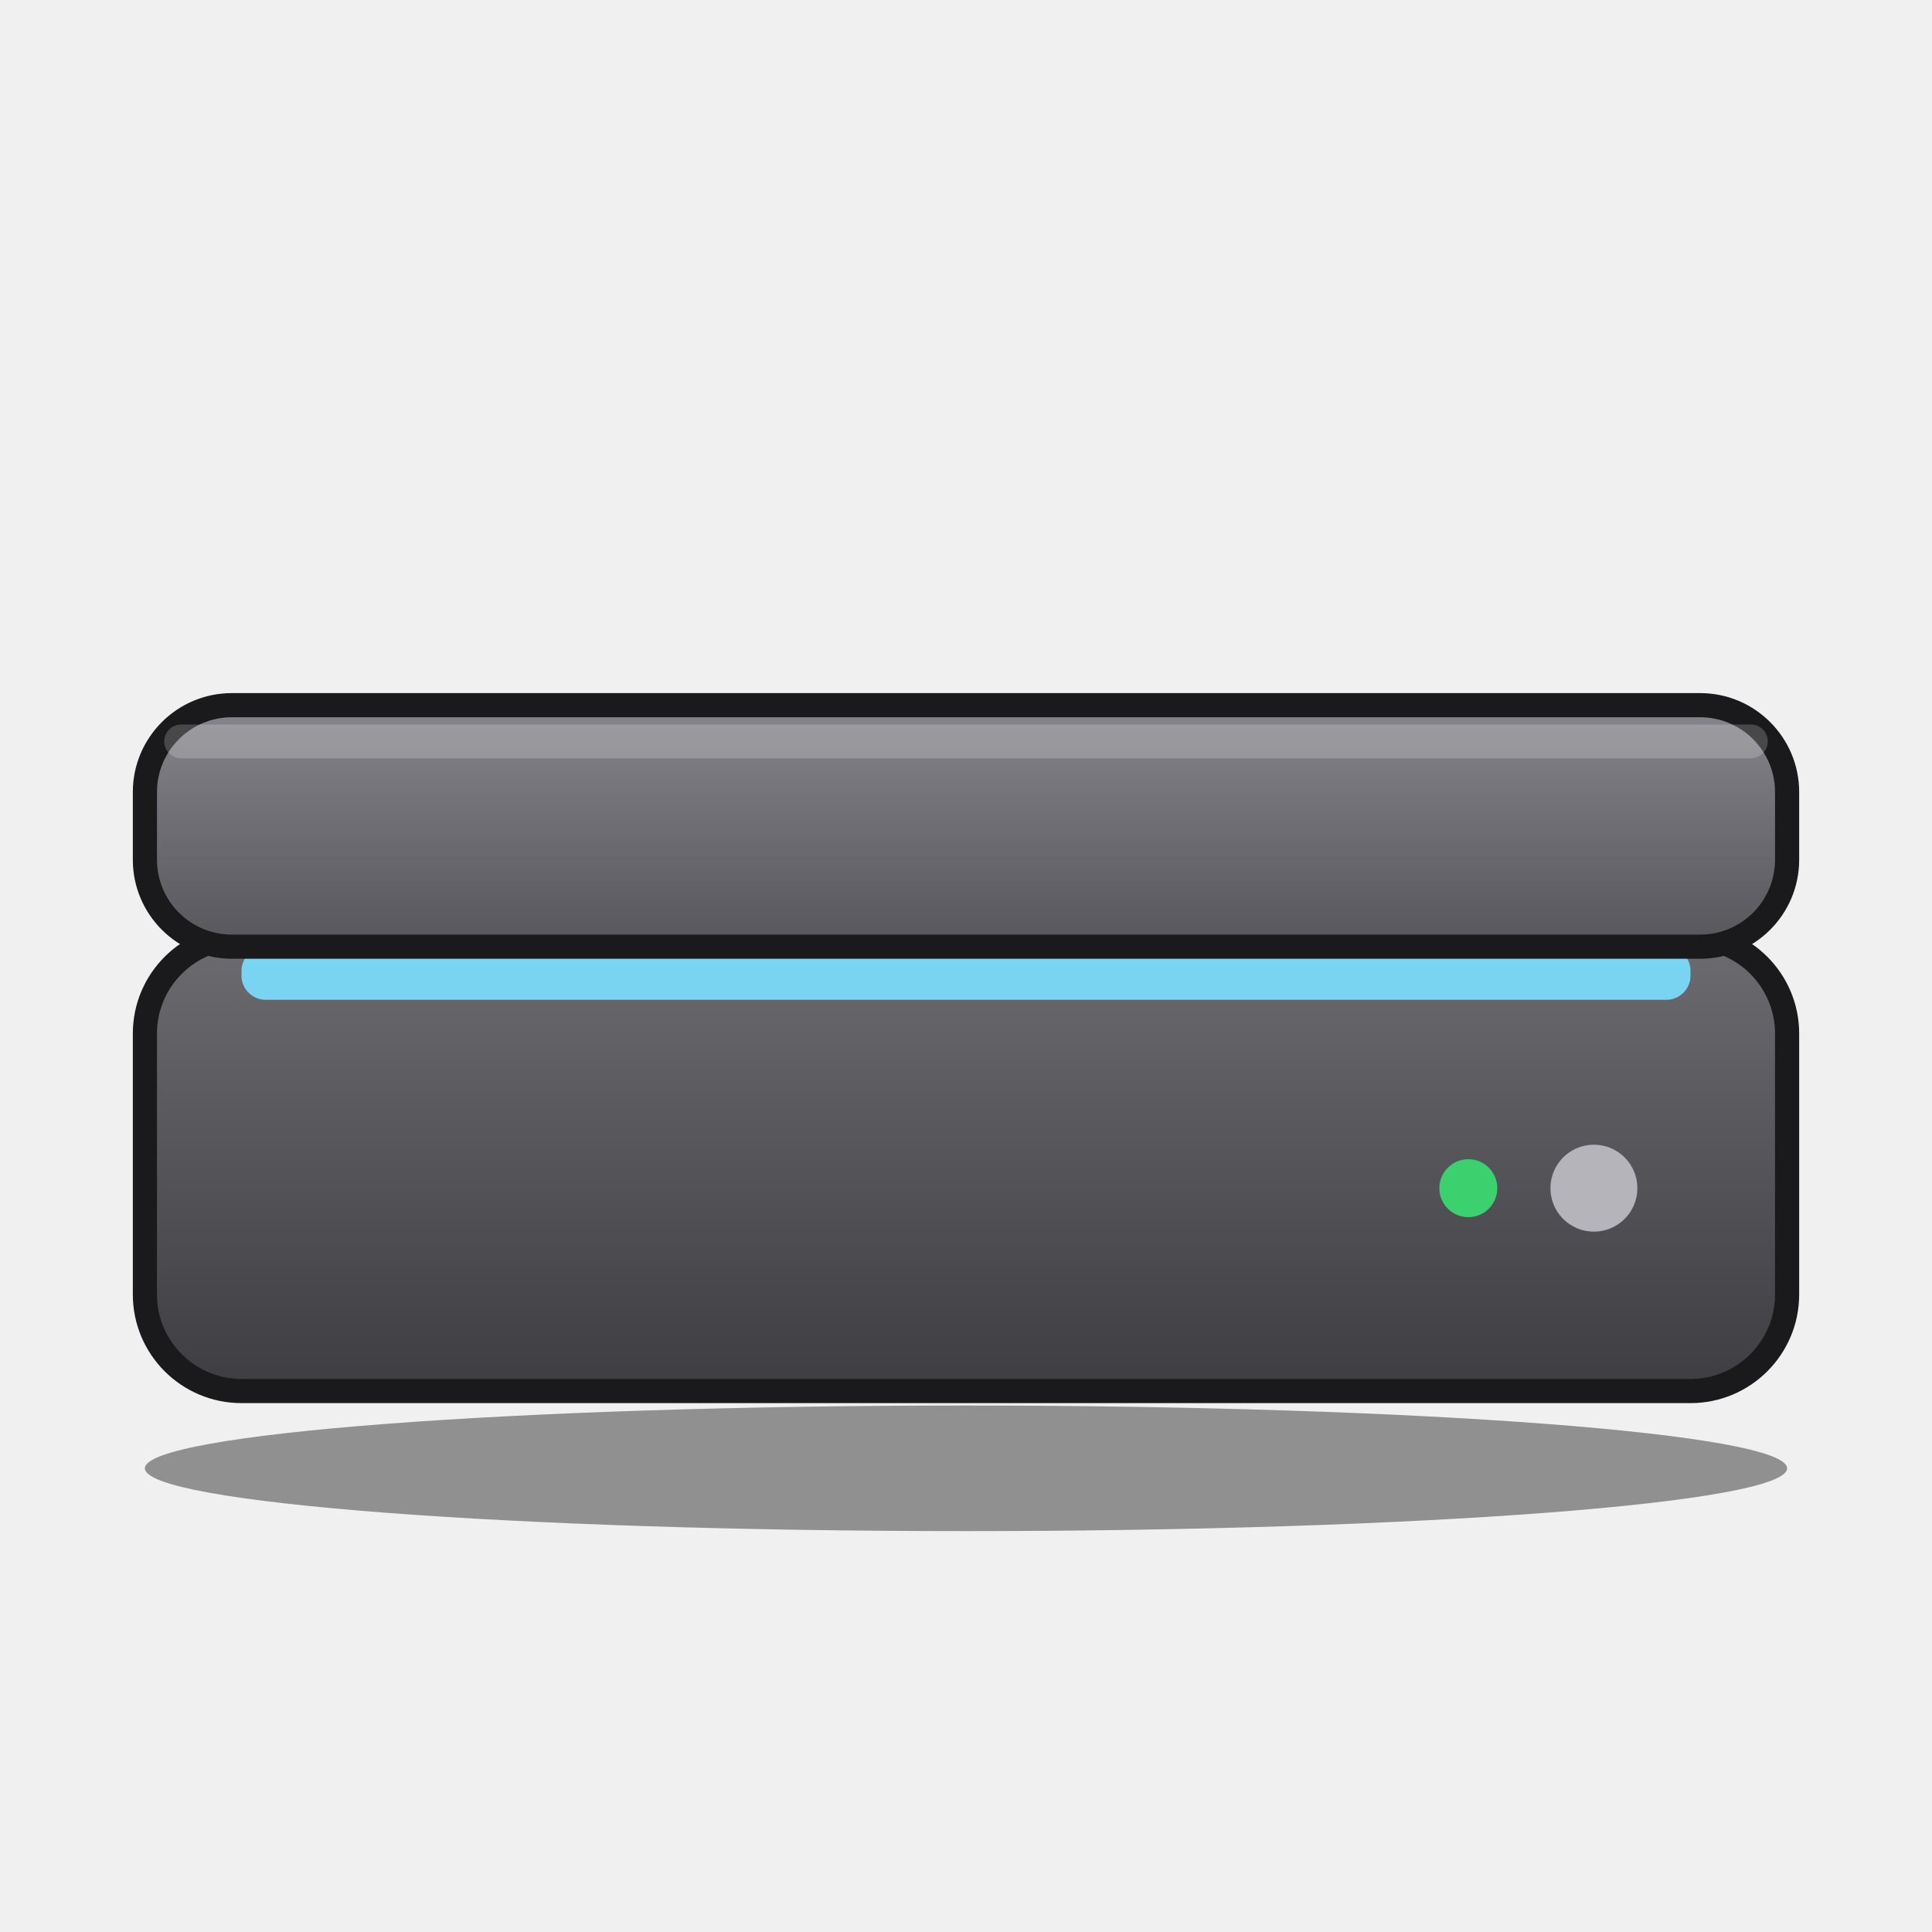
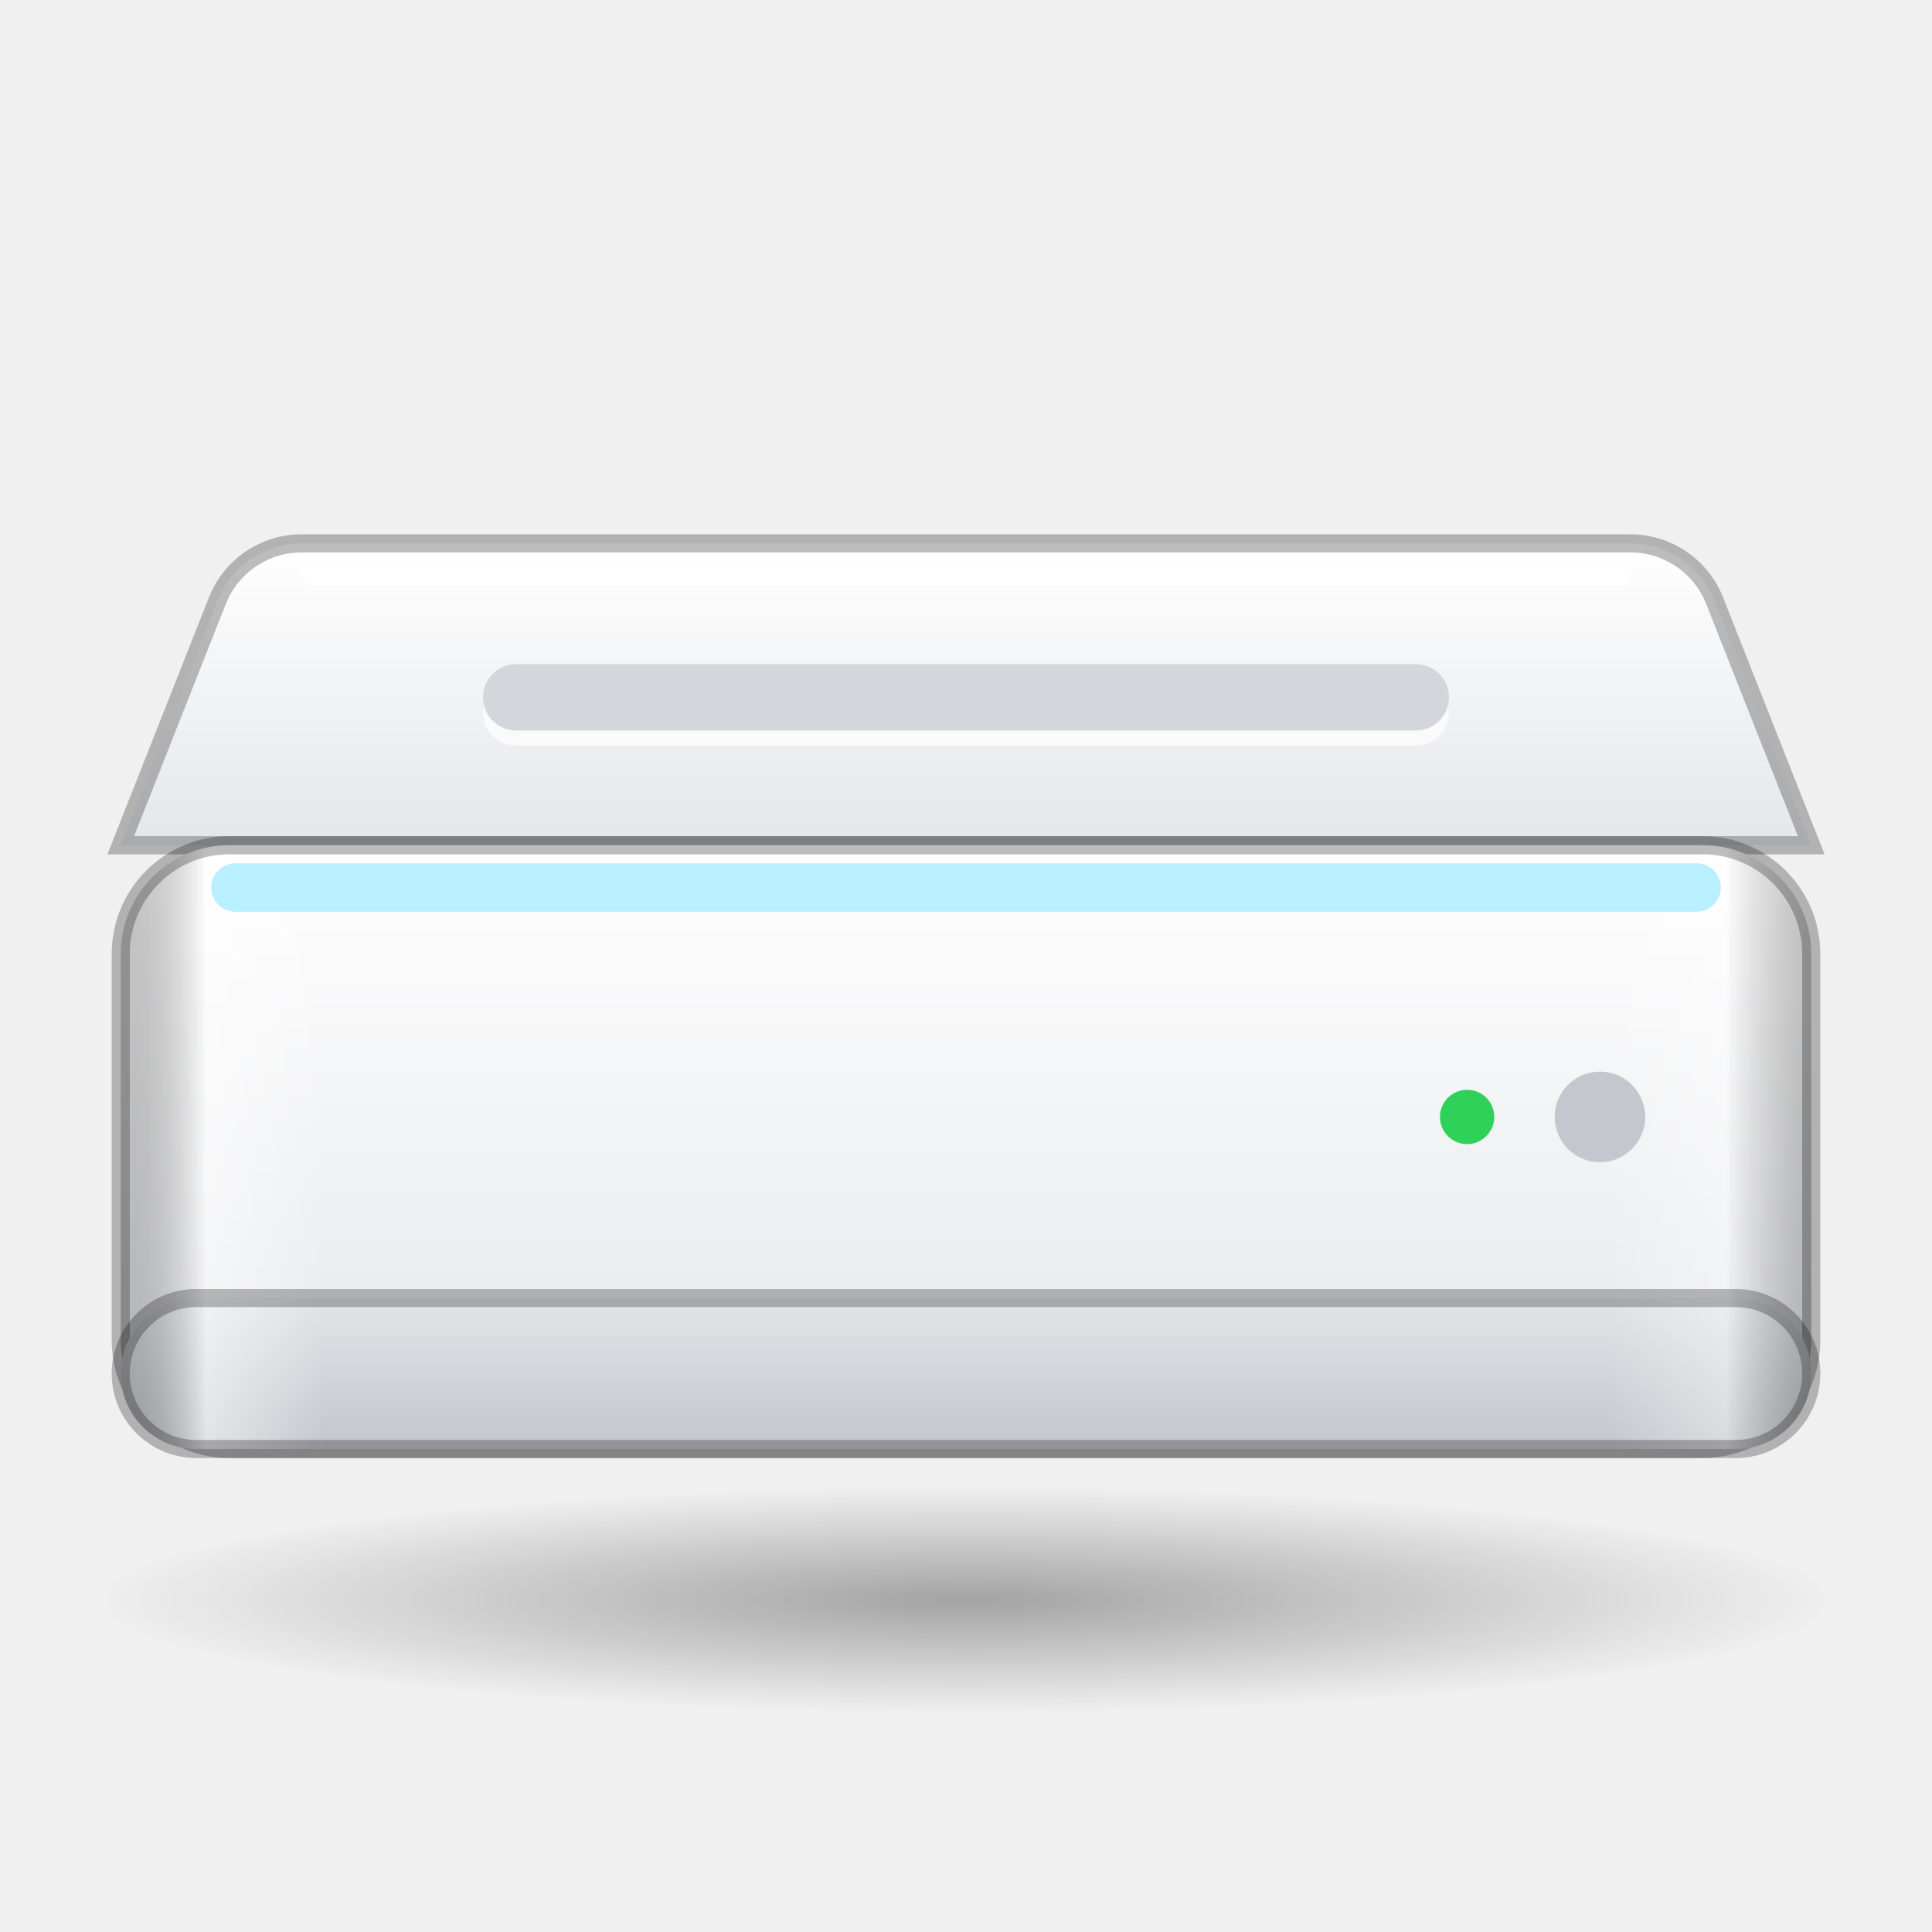
- <svg xmlns="http://www.w3.org/2000/svg" width="128" height="128" viewBox="0 0 40 40">
-   <svg y="4" width="40" height="32" viewBox="0 0 40 32">
-     <defs>
-       <linearGradient id="body" x1="0" y1="0" x2="0" y2="1">
-         <stop offset="0" stop-color="#6b6b70" />
-         <stop offset="1" stop-color="#3e3e42" />
-       </linearGradient>
-       <linearGradient id="lid" x1="0" y1="0" x2="0" y2="1">
-         <stop offset="0" stop-color="#85858b" />
-         <stop offset="1" stop-color="#56565b" />
-       </linearGradient>
-     </defs>
-     <ellipse cx="20" cy="26.4" rx="17" ry="1.3" fill="#000000" fill-opacity="0.4" />
-     <rect x="3" y="15.4" width="34" height="9.4" rx="2" fill="url(#body)" stroke="#1a1a1c" stroke-width="0.5" />
-     <rect x="5" y="15.6" width="30" height="1.1" rx="0.5" fill="#7ae0ff" fill-opacity="0.9" />
-     <rect x="3" y="10.6" width="34" height="5" rx="1.8" fill="url(#lid)" stroke="#1a1a1c" stroke-width="0.5" />
-     <rect x="3.4" y="11" width="33.2" height="0.7" rx="0.35" fill="#ffffff" fill-opacity="0.2" />
-     <circle cx="33" cy="20.6" r="0.9" fill="#b4b4ba" />
-     <circle cx="30.4" cy="20.6" r="0.6" fill="#3bd16f" />
-   </svg>
+ <svg xmlns="http://www.w3.org/2000/svg" width="128" height="128" viewBox="0 0 64 64">
+   <defs>
+     <linearGradient id="alu" x1="0" y1="0" x2="0" y2="1">
+       <stop offset="0" stop-color="#f2f3f5" />
+       <stop offset=".55" stop-color="#d3d5d9" />
+       <stop offset="1" stop-color="#b3b5ba" />
+     </linearGradient>
+     <linearGradient id="alu-dark" x1="0" y1="0" x2="0" y2="1">
+       <stop offset="0" stop-color="#d6d8dc" />
+       <stop offset="1" stop-color="#9c9ea3" />
+     </linearGradient>
+     <linearGradient id="side" x1="0" y1="0" x2="1" y2="0">
+       <stop offset="0" stop-color="#000000" stop-opacity=".22" />
+       <stop offset=".05" stop-color="#ffffff" stop-opacity=".5" />
+       <stop offset=".12" stop-color="#ffffff" stop-opacity="0" />
+       <stop offset=".88" stop-color="#ffffff" stop-opacity="0" />
+       <stop offset=".95" stop-color="#ffffff" stop-opacity=".35" />
+       <stop offset="1" stop-color="#000000" stop-opacity=".24" />
+     </linearGradient>
+     <linearGradient id="lip" x1="0" y1="0" x2="0" y2="1">
+       <stop offset="0" stop-color="#c4c6cb" />
+       <stop offset="1" stop-color="#8c8e93" />
+     </linearGradient>
+     <linearGradient id="lip-white" x1="0" y1="0" x2="0" y2="1">
+       <stop offset="0" stop-color="#e2e4e8" />
+       <stop offset="1" stop-color="#c3c6cc" />
+     </linearGradient>
+     <linearGradient id="plastic" x1="0" y1="0" x2="0" y2="1">
+       <stop offset="0" stop-color="#ffffff" />
+       <stop offset="1" stop-color="#e4e6ea" />
+     </linearGradient>
+     <linearGradient id="steel" x1="0" y1="0" x2="1" y2="1">
+       <stop offset="0" stop-color="#e9eaed" />
+       <stop offset=".5" stop-color="#a9abb1" />
+       <stop offset="1" stop-color="#d8d9dd" />
+     </linearGradient>
+     <linearGradient id="glass" x1="0" y1="0" x2="0" y2="1">
+       <stop offset="0" stop-color="#2a2d34" />
+       <stop offset="1" stop-color="#0b0c0f" />
+     </linearGradient>
+     <linearGradient id="wall" x1="0" y1="0" x2="1" y2="1">
+       <stop offset="0" stop-color="#1d6bff" />
+       <stop offset=".5" stop-color="#7a3cff" />
+       <stop offset="1" stop-color="#ff5a7a" />
+     </linearGradient>
+     <linearGradient id="label" x1="0" y1="0" x2="0" y2="1">
+       <stop offset="0" stop-color="#2f80ff" />
+       <stop offset="1" stop-color="#1550d6" />
+     </linearGradient>
+     <linearGradient id="gold" x1="0" y1="0" x2="0" y2="1">
+       <stop offset="0" stop-color="#f1d58a" />
+       <stop offset="1" stop-color="#c39a3c" />
+     </linearGradient>
+     <radialGradient id="cone" cx=".42" cy=".38" r=".7">
+       <stop offset="0" stop-color="#4a4d54" />
+       <stop offset="1" stop-color="#121316" />
+     </radialGradient>
+     <radialGradient id="lens" cx=".4" cy=".35" r=".7">
+       <stop offset="0" stop-color="#3a5fae" />
+       <stop offset=".6" stop-color="#14203d" />
+       <stop offset="1" stop-color="#05070c" />
+     </radialGradient>
+     <radialGradient id="disc" cx=".5" cy=".5" r=".5">
+       <stop offset=".2" stop-color="#f7f8fa" />
+       <stop offset="1" stop-color="#b9bcc3" />
+     </radialGradient>
+     <linearGradient id="sheen" x1="0" y1="0" x2="1" y2="1">
+       <stop offset=".2" stop-color="#ff7ad9" stop-opacity="0" />
+       <stop offset=".38" stop-color="#ff7ad9" stop-opacity=".4" />
+       <stop offset=".52" stop-color="#5fd3ff" stop-opacity=".4" />
+       <stop offset=".66" stop-color="#9dff7a" stop-opacity=".32" />
+       <stop offset=".82" stop-color="#ffe066" stop-opacity="0" />
+     </linearGradient>
+     <radialGradient id="shadow" cx=".5" cy=".5" r=".5">
+       <stop offset="0" stop-color="#000000" stop-opacity=".32" />
+       <stop offset="1" stop-color="#000000" stop-opacity="0" />
+     </radialGradient>
+   </defs>
+   <ellipse cx="32" cy="53" rx="29" ry="3.77" fill="url(#shadow)" />
+   <path d="M10 18h44a3 3 0 0 1 2.8 1.9L60 28H4l3.2-8.1A3 3 0 0 1 10 18z" fill="url(#plastic)" />
+   <path d="M10 18h44a3 3 0 0 1 2.8 1.9L60 28H4l3.2-8.1A3 3 0 0 1 10 18z" fill="none" stroke="#000000" stroke-opacity=".26" stroke-width=".6" />
+   <path d="M10.4 19h43.2" stroke="#ffffff" stroke-width=".8" stroke-linecap="round" />
+   <path d="M17.1 22h29.8a1.1 1.1 0 0 1 1.1 1.1v0.0a1.1 1.1 0 0 1-1.1 1.1h-29.8a1.1 1.1 0 0 1-1.1-1.1v-0.0a1.1 1.1 0 0 1 1.1-1.1z" fill="#ffffff" fill-opacity=".7" transform="translate(0 .5)" />
+   <path d="M17.1 22h29.8a1.1 1.1 0 0 1 1.1 1.1v0.0a1.1 1.1 0 0 1-1.1 1.1h-29.8a1.1 1.1 0 0 1-1.1-1.1v-0.0a1.1 1.1 0 0 1 1.1-1.1z" fill="#d3d6db" />
+   <path d="M7.6 28h48.8a3.6 3.6 0 0 1 3.6 3.6v12.8a3.6 3.6 0 0 1-3.6 3.6h-48.8a3.6 3.6 0 0 1-3.6-3.6v-12.8a3.6 3.6 0 0 1 3.6-3.6z" fill="url(#plastic)" />
+   <path d="M7.6 28h48.8a3.6 3.6 0 0 1 3.6 3.6v12.8a3.6 3.6 0 0 1-3.6 3.6h-48.8a3.6 3.6 0 0 1-3.6-3.6v-12.8a3.6 3.6 0 0 1 3.6-3.6z" fill="url(#side)" />
+   <path d="M7.6 28.5h48.8" stroke="#ffffff" stroke-opacity=".8" stroke-width=".8" stroke-linecap="round" />
+   <path d="M7.6 28h48.8a3.6 3.6 0 0 1 3.6 3.6v12.8a3.6 3.6 0 0 1-3.6 3.6h-48.8a3.6 3.6 0 0 1-3.6-3.6v-12.8a3.6 3.6 0 0 1 3.6-3.6z" fill="none" stroke="#000000" stroke-opacity=".26" stroke-width=".6" />
+   <path d="M6.5 43h51.0a2.5 2.5 0 0 1 2.5 2.5v0.0a2.5 2.5 0 0 1-2.5 2.5h-51.0a2.5 2.5 0 0 1-2.5-2.5v-0.0a2.5 2.5 0 0 1 2.5-2.5z" fill="url(#lip-white)" />
+   <path d="M6.5 43h51.0a2.5 2.5 0 0 1 2.5 2.5v0.0a2.5 2.5 0 0 1-2.5 2.5h-51.0a2.5 2.5 0 0 1-2.5-2.5v-0.0a2.5 2.5 0 0 1 2.5-2.5z" fill="url(#side)" />
+   <path d="M6.5 43h51.0a2.5 2.5 0 0 1 2.5 2.5v0.0a2.5 2.5 0 0 1-2.5 2.5h-51.0a2.5 2.5 0 0 1-2.5-2.5v-0.0a2.5 2.5 0 0 1 2.5-2.5z" fill="none" stroke="#000000" stroke-opacity=".26" stroke-width=".6" />
+   <rect x="7" y="28.6" width="50" height="1.6" rx=".8" fill="#7fe3ff" />
+   <rect x="7" y="28.6" width="50" height="1.6" rx=".8" fill="#ffffff" fill-opacity=".45" />
+   <circle cx="53" cy="37" r="1.5" fill="#c4c7cd" />
+   <circle cx="48.6" cy="37" r=".9" fill="#30d158" />
</svg>
